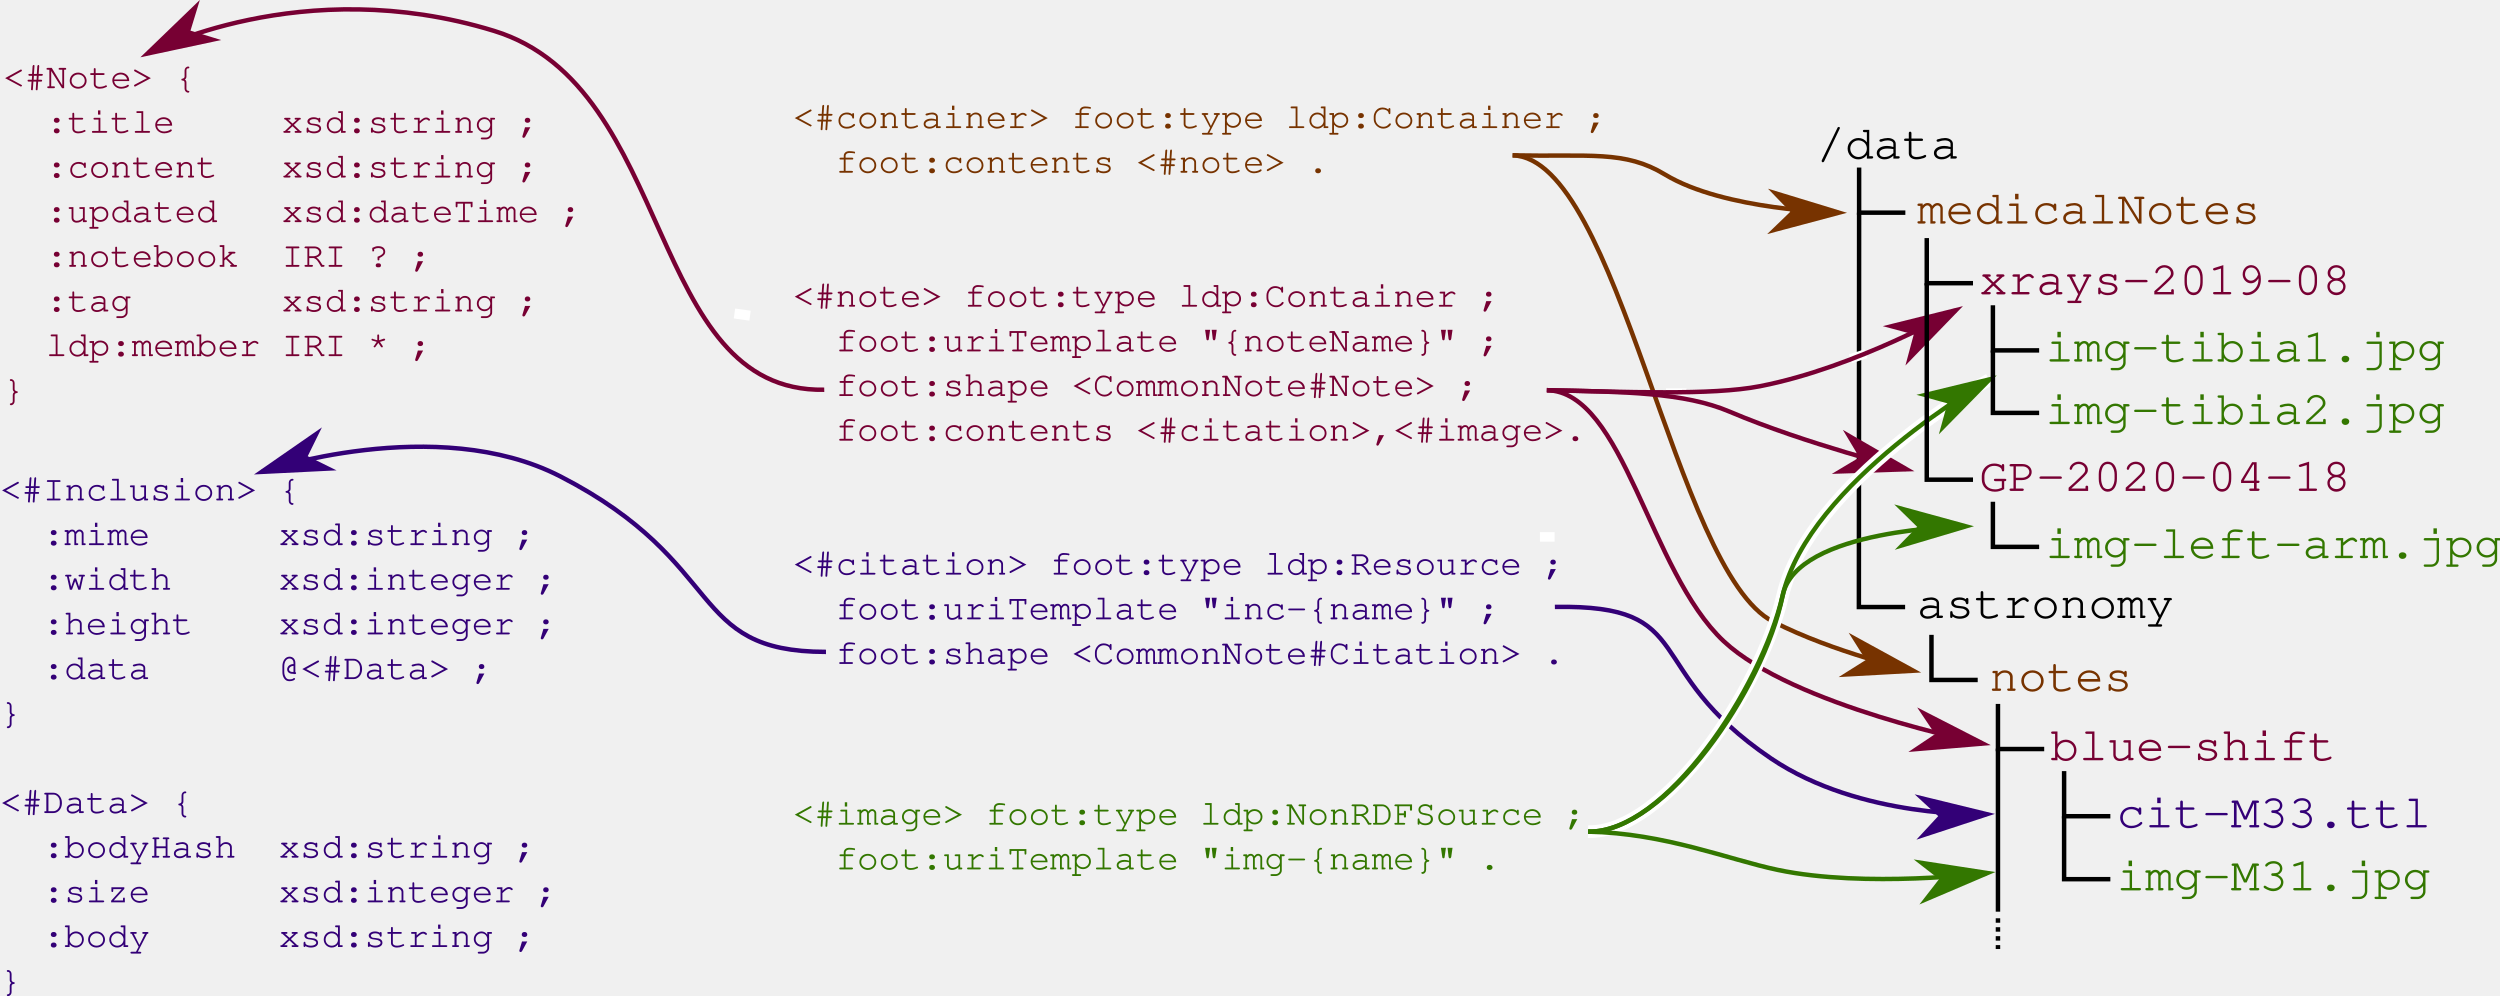
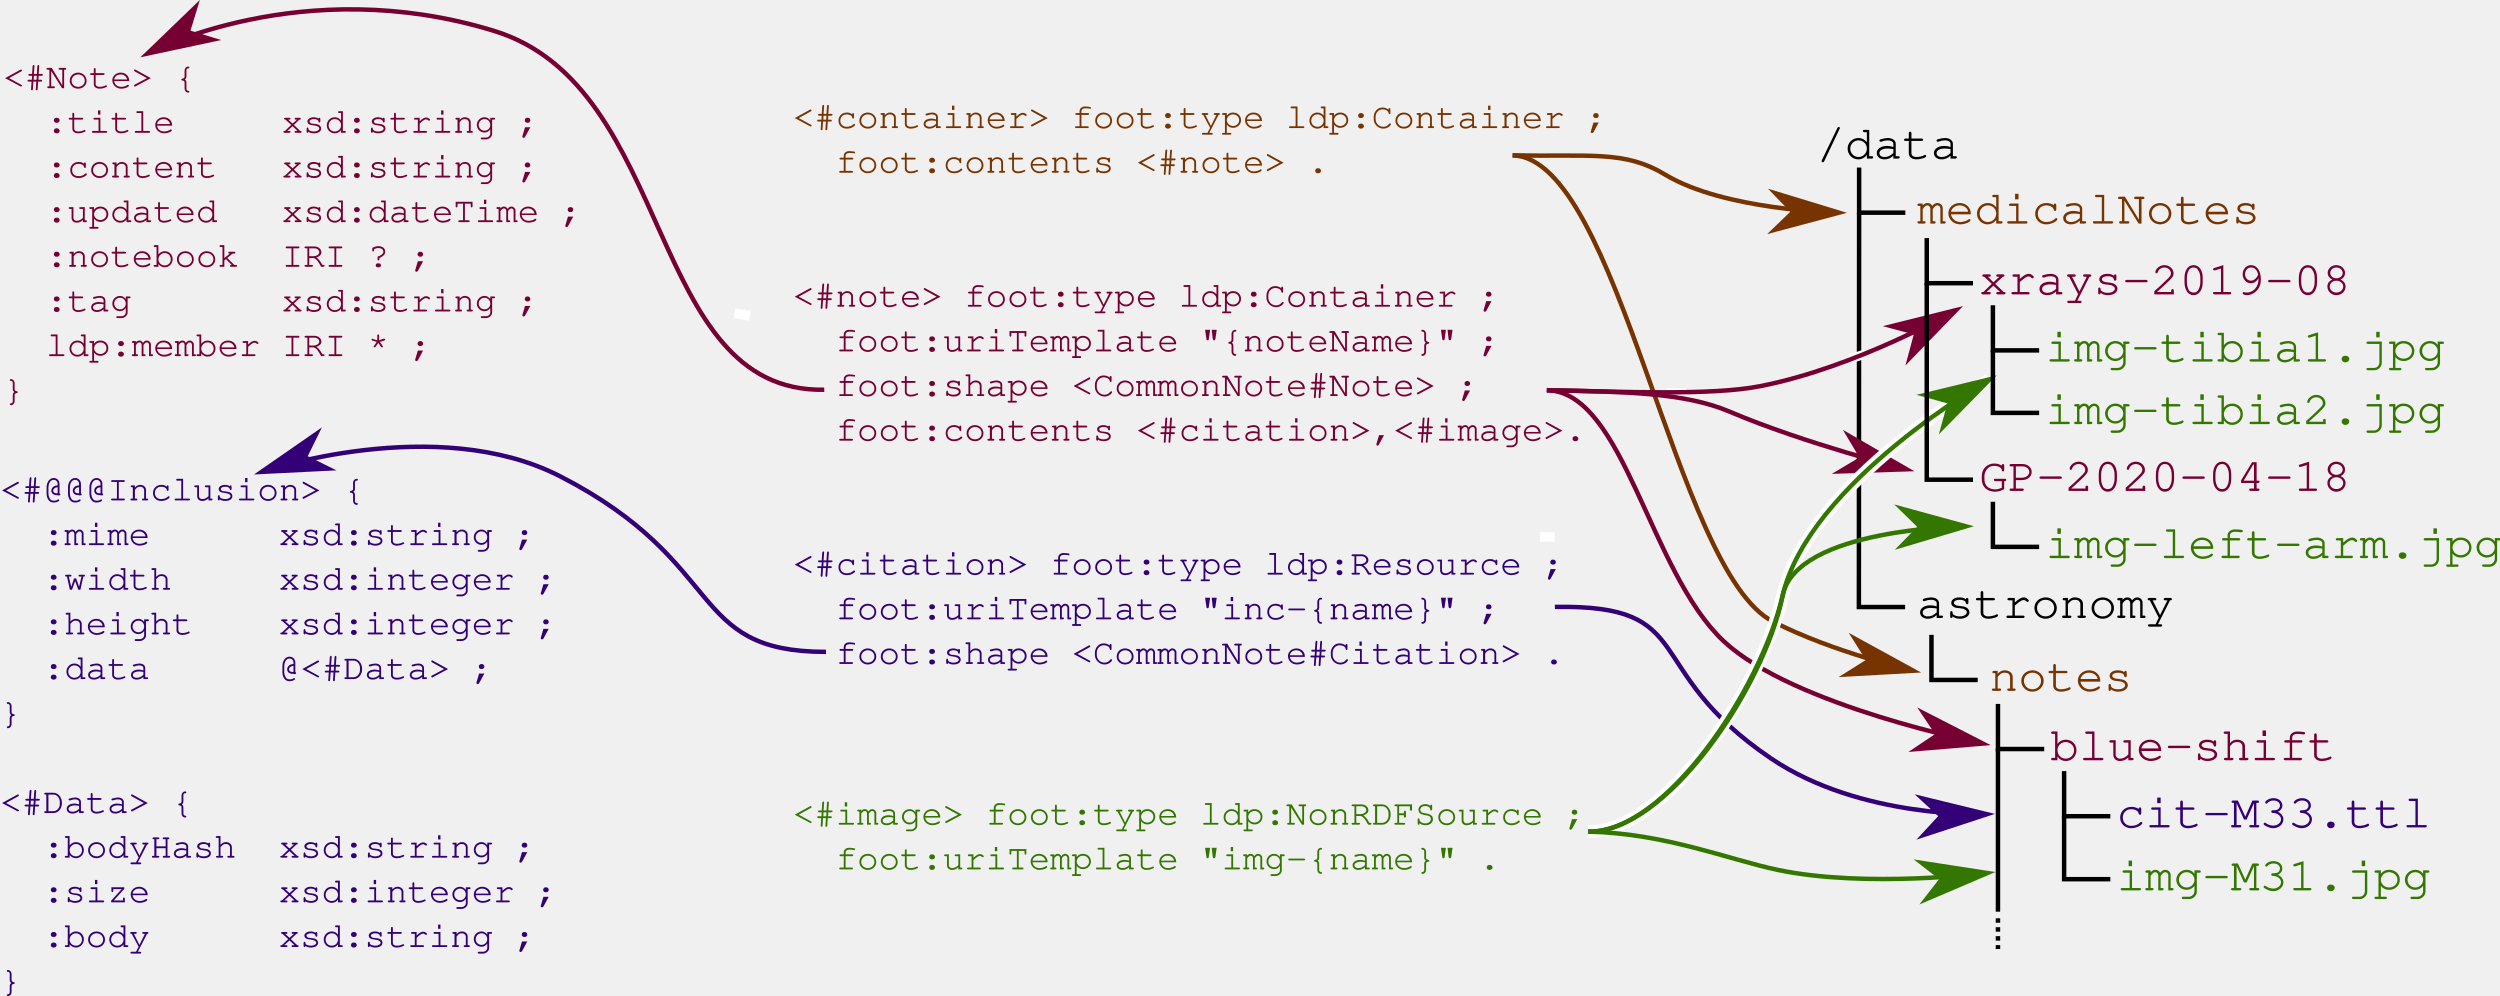
<svg xmlns="http://www.w3.org/2000/svg" width="148.125mm" height="58.956mm" viewBox="0 0 148.125 58.956" version="1.1" id="svg8">
  <defs id="defs2">
    <marker style="overflow:visible" id="marker1564" refX="0" refY="0" orient="auto">
      <path transform="matrix(-0.8,0,0,-0.8,-10,0)" style="fill:#337700;fill-opacity:1;fill-rule:evenodd;stroke:#337700;stroke-width:1pt;stroke-opacity:1" d="M 0,0 5,-5 -12.5,0 5,5 Z" id="path1562" />
    </marker>
    <marker style="overflow:visible" id="marker1558" refX="0" refY="0" orient="auto">
      <path transform="matrix(-0.8,0,0,-0.8,-10,0)" style="fill:#770033;fill-opacity:1;fill-rule:evenodd;stroke:#770033;stroke-width:1pt;stroke-opacity:1" d="M 0,0 5,-5 -12.5,0 5,5 Z" id="path1556" />
    </marker>
    <marker style="overflow:visible" id="marker11376" refX="0" refY="0" orient="auto">
      <path transform="matrix(-0.8,0,0,-0.8,-10,0)" style="fill:#777777;fill-opacity:0.467;fill-rule:evenodd;stroke:#777777;stroke-width:1pt;stroke-opacity:0.467" d="M 0,0 5,-5 -12.5,0 5,5 Z" id="path11374" />
    </marker>
    <marker orient="auto" refY="0" refX="0" id="Arrow1Lend" style="overflow:visible">
      <path id="path5237" d="M 0,0 5,-5 -12.5,0 5,5 Z" style="fill:#770033;fill-opacity:1;fill-rule:evenodd;stroke:#770033;stroke-width:1pt;stroke-opacity:1" transform="matrix(-0.8,0,0,-0.8,-10,0)" />
    </marker>
    <marker orient="auto" refY="0" refX="0" id="Arrow1Lstart" style="overflow:visible">
      <path id="path5234" d="M 0,0 5,-5 -12.5,0 5,5 Z" style="fill:#000000;fill-opacity:1;fill-rule:evenodd;stroke:#000000;stroke-width:1pt;stroke-opacity:1" transform="matrix(0.8,0,0,0.8,10,0)" />
    </marker>
    <marker orient="auto" refY="0" refX="0" id="Arrow1Lend-1" style="overflow:visible">
      <path id="path5237-8" d="M 0,0 5,-5 -12.5,0 5,5 Z" style="fill:#330077;fill-opacity:1;fill-rule:evenodd;stroke:#330077;stroke-width:1pt;stroke-opacity:1" transform="matrix(-0.8,0,0,-0.8,-10,0)" />
    </marker>
    <marker orient="auto" refY="0" refX="0" id="Arrow1Lend-0" style="overflow:visible">
      <path id="path5237-3" d="M 0,0 5,-5 -12.5,0 5,5 Z" style="fill:#770033;fill-opacity:1;fill-rule:evenodd;stroke:#770033;stroke-width:1pt;stroke-opacity:1" transform="matrix(-0.8,0,0,-0.8,-10,0)" />
    </marker>
    <marker orient="auto" refY="0" refX="0" id="Arrow1Lend-1-5" style="overflow:visible">
      <path id="path5237-8-9" d="M 0,0 5,-5 -12.5,0 5,5 Z" style="fill:#330077;fill-opacity:1;fill-rule:evenodd;stroke:#330077;stroke-width:1pt;stroke-opacity:1" transform="matrix(-0.8,0,0,-0.8,-10,0)" />
    </marker>
    <marker orient="auto" refY="0" refX="0" id="Arrow1Lend-0-4" style="overflow:visible">
      <path id="path5237-3-9" d="M 0,0 5,-5 -12.5,0 5,5 Z" style="fill:#337700;fill-opacity:1;fill-rule:evenodd;stroke:#337700;stroke-width:1pt;stroke-opacity:1" transform="matrix(-0.8,0,0,-0.8,-10,0)" />
    </marker>
    <marker orient="auto" refY="0" refX="0" id="Arrow1Lend-0-5" style="overflow:visible">
      <path id="path5237-3-3" d="M 0,0 5,-5 -12.5,0 5,5 Z" style="fill:#773300;fill-opacity:1;fill-rule:evenodd;stroke:#773300;stroke-width:1pt;stroke-opacity:1" transform="matrix(-0.8,0,0,-0.8,-10,0)" />
    </marker>
    <marker orient="auto" refY="0" refX="0" id="Arrow1Lend-0-48" style="overflow:visible">
      <path id="path5237-3-35" d="M 0,0 5,-5 -12.5,0 5,5 Z" style="fill:#773300;fill-opacity:1;fill-rule:evenodd;stroke:#773300;stroke-width:1pt;stroke-opacity:1" transform="matrix(-0.8,0,0,-0.8,-10,0)" />
    </marker>
    <marker orient="auto" refY="0" refX="0" id="Arrow1Lend-0-2" style="overflow:visible">
      <path id="path5237-3-0" d="M 0,0 5,-5 -12.5,0 5,5 Z" style="fill:#770033;fill-opacity:1;fill-rule:evenodd;stroke:#770033;stroke-width:1pt;stroke-opacity:1" transform="matrix(-0.8,0,0,-0.8,-10,0)" />
    </marker>
    <marker orient="auto" refY="0" refX="0" id="Arrow1Lend-0-4-5" style="overflow:visible">
      <path id="path5237-3-9-2" d="M 0,0 5,-5 -12.5,0 5,5 Z" style="fill:#337700;fill-opacity:1;fill-rule:evenodd;stroke:#337700;stroke-width:1pt;stroke-opacity:1" transform="matrix(-0.8,0,0,-0.8,-10,0)" />
    </marker>
  </defs>
  <g id="layer1" transform="translate(-0.4897179,-0.1588179)">
    <text xml:space="preserve" style="font-style:normal;font-weight:normal;font-size:3.528px;line-height:1.25;font-family:sans-serif;letter-spacing:0px;word-spacing:0px;fill:#000000;fill-opacity:1;stroke:none;stroke-width:0.265" x="2.472" y="3.939" id="text3715">
      <tspan x="2.472" y="7.06" style="font-size:2.117px;line-height:21%;stroke-width:0.265" id="tspan3733" />
    </text>
    <flowRoot xml:space="preserve" id="flowRoot3737" style="font-style:normal;font-weight:normal;font-size:40px;line-height:1.25;font-family:sans-serif;letter-spacing:0px;word-spacing:0px;fill:#000000;fill-opacity:1;stroke:none">
      <flowRegion id="flowRegion3739">
        <rect id="rect3741" width="8.586" height="40.154" x="14.395" y="87.618" />
      </flowRegion>
      <flowPara id="flowPara3743" />
    </flowRoot>
    <flowRoot xml:space="preserve" id="flowRoot3724" style="font-style:normal;font-variant:normal;font-weight:normal;font-stretch:normal;font-size:10.667px;line-height:1.25;font-family:Courier;-inkscape-font-specification:'Courier, Normal';font-variant-ligatures:normal;font-variant-caps:normal;font-variant-numeric:normal;font-feature-settings:normal;text-align:start;letter-spacing:0px;word-spacing:0px;writing-mode:lr-tb;text-anchor:start;fill:#000000;fill-opacity:1;stroke:none" transform="scale(0.2645833)">
      <flowRegion id="flowRegion3726">
        <rect id="rect3728" width="13.89" height="45.709" x="17.173" y="82.063" />
      </flowRegion>
      <flowPara id="flowPara3730" />
    </flowRoot>
    <text xml:space="preserve" style="font-style:normal;font-variant:normal;font-weight:normal;font-stretch:normal;font-size:2.117px;line-height:1.25;font-family:Courier;-inkscape-font-specification:'Courier, Normal';font-variant-ligatures:normal;font-variant-caps:normal;font-variant-numeric:normal;font-feature-settings:normal;text-align:start;letter-spacing:0px;word-spacing:0px;writing-mode:lr-tb;text-anchor:start;fill:#770033;fill-opacity:1;stroke:none;stroke-width:0.265;stroke-opacity:1" x="0.668" y="5.382" id="text3778">
      <tspan id="tspan3796" x="0.668" y="5.382">&lt;#Note&gt; {</tspan>
      <tspan x="0.668" y="8.028" id="tspan3798">  :title     xsd:string ;</tspan>
      <tspan x="0.668" y="10.674" id="tspan3800">  :content   xsd:string ;</tspan>
      <tspan x="0.668" y="13.32" id="tspan3802">  :updated   xsd:dateTime ;</tspan>
      <tspan x="0.668" y="15.965" id="tspan3804">  :notebook  IRI ? ;</tspan>
      <tspan x="0.668" y="18.611" id="tspan3806">  :tag       xsd:string ;</tspan>
      <tspan x="0.668" y="21.257" id="tspan3808">  ldp:member IRI * ;</tspan>
      <tspan x="0.668" y="23.903" id="tspan3810">}</tspan>
      <tspan x="0.668" y="26.549" id="tspan3812" />
    </text>
    <text xml:space="preserve" style="font-style:normal;font-variant:normal;font-weight:normal;font-stretch:normal;font-size:2.117px;line-height:1.25;font-family:Courier;-inkscape-font-specification:'Courier, Normal';font-variant-ligatures:normal;font-variant-caps:normal;font-variant-numeric:normal;font-feature-settings:normal;text-align:start;letter-spacing:0px;word-spacing:0px;writing-mode:lr-tb;text-anchor:start;fill:#000000;fill-opacity:1;stroke:none;stroke-width:0.265" x="0.725" y="28.123" id="text3778-7">
      <tspan style="stroke-width:0.265" x="0.725" y="29.964" id="tspan3810-7" />
      <tspan style="stroke-width:0.265" x="0.725" y="32.61" id="tspan3812-4" />
    </text>
    <text xml:space="preserve" style="font-style:normal;font-variant:normal;font-weight:normal;font-stretch:normal;font-size:2.117px;line-height:1.25;font-family:Courier;-inkscape-font-specification:'Courier, Normal';font-variant-ligatures:normal;font-variant-caps:normal;font-variant-numeric:normal;font-feature-settings:normal;text-align:start;letter-spacing:0px;word-spacing:0px;writing-mode:lr-tb;text-anchor:start;fill:#330077;fill-opacity:1;stroke:none;stroke-width:0.265" x="0.49" y="29.809" id="text3778-6">
-       <tspan style="fill:#330077;fill-opacity:1;stroke-width:0.265" x="0.49" y="29.809" id="tspan3810-2">&lt;#Inclusion&gt; {</tspan>
+       <tspan style="fill:#330077;fill-opacity:1;stroke-width:0.265" x="0.49" y="29.809" id="tspan3810-2">&lt;#@@@Inclusion&gt; {</tspan>
      <tspan style="fill:#330077;fill-opacity:1;stroke-width:0.265" x="0.49" y="32.455" id="tspan3950">  :mime      xsd:string ;</tspan>
      <tspan style="fill:#330077;fill-opacity:1;stroke-width:0.265" x="0.49" y="35.101" id="tspan3952">  :width     xsd:integer ;</tspan>
      <tspan style="fill:#330077;fill-opacity:1;stroke-width:0.265" x="0.49" y="37.747" id="tspan3954">  :height    xsd:integer ;</tspan>
      <tspan style="fill:#330077;fill-opacity:1;stroke-width:0.265" x="0.49" y="40.393" id="tspan3956">  :data      @&lt;#Data&gt; ;</tspan>
      <tspan style="fill:#330077;fill-opacity:1;stroke-width:0.265" x="0.49" y="43.038" id="tspan3958">}</tspan>
      <tspan style="fill:#330077;fill-opacity:1;stroke-width:0.265" x="0.49" y="45.684" id="tspan3960" />
      <tspan style="fill:#330077;fill-opacity:1;stroke-width:0.265" x="0.49" y="48.33" id="tspan3962">&lt;#Data&gt; {</tspan>
      <tspan style="fill:#330077;fill-opacity:1;stroke-width:0.265" x="0.49" y="50.976" id="tspan3964">  :bodyHash  xsd:string ;</tspan>
      <tspan style="fill:#330077;fill-opacity:1;stroke-width:0.265" x="0.49" y="53.622" id="tspan3966">  :size      xsd:integer ;</tspan>
      <tspan style="fill:#330077;fill-opacity:1;stroke-width:0.265" x="0.49" y="56.268" id="tspan3968">  :body      xsd:string ;</tspan>
      <tspan style="fill:#330077;fill-opacity:1;stroke-width:0.265" x="0.49" y="58.913" id="tspan3970">}</tspan>
      <tspan style="fill:#330077;fill-opacity:1;stroke-width:0.265" x="0.49" y="61.559" id="tspan3972" />
      <tspan style="fill:#330077;fill-opacity:1;stroke-width:0.265" x="0.49" y="64.205" id="tspan3812-5" />
    </text>
  </g>
  <g id="layer4">
    <text xml:space="preserve" style="font-style:normal;font-variant:normal;font-weight:normal;font-stretch:normal;font-size:2.117px;line-height:1.25;font-family:Courier;-inkscape-font-specification:'Courier, Normal';font-variant-ligatures:normal;font-variant-caps:normal;font-variant-numeric:normal;font-feature-settings:normal;text-align:start;letter-spacing:0px;word-spacing:0px;writing-mode:lr-tb;text-anchor:start;fill:#773300;fill-opacity:1;stroke:none;stroke-width:0.265" x="46.964" y="7.589" id="text1078">
      <tspan id="tspan1076" x="46.964" y="7.589" style="font-size:2.117px;fill:#773300;fill-opacity:1;stroke-width:0.265">&lt;#container&gt; foot:type ldp:Container ;</tspan>
      <tspan x="46.964" y="10.235" style="font-size:2.117px;fill:#773300;fill-opacity:1;stroke-width:0.265" id="tspan1080">  foot:contents &lt;#note&gt; .</tspan>
    </text>
    <text id="text1086" y="18.172" x="46.964" style="font-style:normal;font-variant:normal;font-weight:normal;font-stretch:normal;font-size:2.117px;line-height:1.25;font-family:Courier;-inkscape-font-specification:'Courier, Normal';font-variant-ligatures:normal;font-variant-caps:normal;font-variant-numeric:normal;font-feature-settings:normal;text-align:start;letter-spacing:0px;word-spacing:0px;writing-mode:lr-tb;text-anchor:start;fill:#770033;fill-opacity:1;stroke:none;stroke-width:0.265" xml:space="preserve">
      <tspan id="tspan1084" style="font-size:2.117px;fill:#770033;fill-opacity:1;stroke-width:0.265" y="18.172" x="46.964">&lt;#note&gt; foot:type ldp:Container ;</tspan>
      <tspan style="font-size:2.117px;fill:#770033;fill-opacity:1;stroke-width:0.265" y="20.818" x="46.964" id="tspan1108">  foot:uriTemplate "{noteName}" ;</tspan>
      <tspan style="font-size:2.117px;fill:#770033;fill-opacity:1;stroke-width:0.265" y="23.464" x="46.964" id="tspan1110">  foot:shape &lt;CommonNote#Note&gt; ;</tspan>
      <tspan style="font-size:2.117px;fill:#770033;fill-opacity:1;stroke-width:0.265" y="26.11" x="46.964" id="tspan1112">  foot:contents &lt;#citation&gt;,&lt;#image&gt;.</tspan>
    </text>
    <text xml:space="preserve" style="font-style:normal;font-variant:normal;font-weight:normal;font-stretch:normal;font-size:2.117px;line-height:1.25;font-family:Courier;-inkscape-font-specification:'Courier, Normal';font-variant-ligatures:normal;font-variant-caps:normal;font-variant-numeric:normal;font-feature-settings:normal;text-align:start;letter-spacing:0px;word-spacing:0px;writing-mode:lr-tb;text-anchor:start;fill:#330077;fill-opacity:1;stroke:none;stroke-width:0.265" x="46.964" y="34.047" id="text1092">
      <tspan x="46.964" y="34.047" style="font-size:2.117px;fill:#330077;fill-opacity:1;stroke-width:0.265" id="tspan1090">&lt;#citation&gt; foot:type ldp:Resource ;</tspan>
      <tspan x="46.964" y="36.693" style="font-size:2.117px;fill:#330077;fill-opacity:1;stroke-width:0.265" id="tspan1116">  foot:uriTemplate "inc-{name}" ;</tspan>
      <tspan x="46.964" y="39.339" style="font-size:2.117px;fill:#330077;fill-opacity:1;stroke-width:0.265" id="tspan1118">  foot:shape &lt;CommonNote#Citation&gt; .</tspan>
    </text>
    <text id="text1098" y="48.864" x="46.964" style="font-style:normal;font-variant:normal;font-weight:normal;font-stretch:normal;font-size:2.117px;line-height:1.25;font-family:Courier;-inkscape-font-specification:'Courier, Normal';font-variant-ligatures:normal;font-variant-caps:normal;font-variant-numeric:normal;font-feature-settings:normal;text-align:start;letter-spacing:0px;word-spacing:0px;writing-mode:lr-tb;text-anchor:start;fill:#337700;fill-opacity:1;stroke:none;stroke-width:0.265" xml:space="preserve">
      <tspan id="tspan1096" style="font-size:2.117px;fill:#337700;fill-opacity:1;stroke-width:0.265" y="48.864" x="46.964">&lt;#image&gt; foot:type ldp:NonRDFSource ;</tspan>
      <tspan style="font-size:2.117px;fill:#337700;fill-opacity:1;stroke-width:0.265" y="51.51" x="46.964" id="tspan1124">  foot:uriTemplate "img-{name}" .</tspan>
    </text>
    <text xml:space="preserve" style="font-style:normal;font-variant:normal;font-weight:normal;font-stretch:normal;font-size:2.117px;line-height:1.25;font-family:Courier;-inkscape-font-specification:'Courier, Normal';font-variant-ligatures:normal;font-variant-caps:normal;font-variant-numeric:normal;font-feature-settings:normal;text-align:start;letter-spacing:0px;word-spacing:0px;writing-mode:lr-tb;text-anchor:start;fill:#000000;fill-opacity:1;stroke:none;stroke-width:0.265" x="46.964" y="40.926" id="text1104">
      <tspan x="46.964" y="42.768" style="font-size:2.117px;stroke-width:0.265" id="tspan1102" />
    </text>
    <flowRoot xml:space="preserve" id="flowRoot1126" style="font-style:normal;font-variant:normal;font-weight:normal;font-stretch:normal;font-size:10.667px;line-height:1.25;font-family:Courier;-inkscape-font-specification:'Courier, Normal';font-variant-ligatures:normal;font-variant-caps:normal;font-variant-numeric:normal;font-feature-settings:normal;text-align:start;letter-spacing:0px;word-spacing:0px;writing-mode:lr-tb;text-anchor:start;fill:#000000;fill-opacity:1;stroke:none">
      <flowRegion id="flowRegion1128">
        <rect id="rect1130" width="237.5" height="328.571" x="163.214" y="-59.675" />
      </flowRegion>
      <flowPara id="flowPara1132" />
    </flowRoot>
  </g>
  <g id="layer2" style="display:inline" transform="translate(-0.4897179,-0.1588179)">
    <path style="display:inline;fill:none;stroke:#000000;stroke-width:0.265px;stroke-linecap:butt;stroke-linejoin:miter;stroke-opacity:1" d="m 110.642,10.086 v 2.673 h 2.74" id="path5050-5" />
    <text xml:space="preserve" style="font-style:normal;font-variant:normal;font-weight:normal;font-stretch:normal;font-size:2.822px;line-height:1.25;font-family:Courier;-inkscape-font-specification:'Courier, Normal';font-variant-ligatures:normal;font-variant-caps:normal;font-variant-numeric:normal;font-feature-settings:normal;text-align:start;letter-spacing:0px;word-spacing:0px;writing-mode:lr-tb;text-anchor:start;fill:#000000;fill-opacity:1;stroke:none;stroke-width:0.265" x="108.114" y="9.552" id="text5078">
      <tspan x="108.114" y="9.552" style="stroke-width:0.265" id="tspan9387">/data</tspan>
    </text>
    <text xml:space="preserve" style="font-style:normal;font-variant:normal;font-weight:normal;font-stretch:normal;font-size:2.822px;line-height:1.25;font-family:Courier;-inkscape-font-specification:'Courier, Normal';font-variant-ligatures:normal;font-variant-caps:normal;font-variant-numeric:normal;font-feature-settings:normal;text-align:start;letter-spacing:0px;word-spacing:0px;writing-mode:lr-tb;text-anchor:start;fill:#773300;fill-opacity:1;stroke:none;stroke-width:0.265" x="114.081" y="13.407" id="text5082">
      <tspan id="tspan5080" x="114.081" y="13.407" style="fill:#773300;fill-opacity:1;stroke-width:0.265">medicalNotes</tspan>
    </text>
    <path style="display:inline;fill:none;stroke:#000000;stroke-width:0.265px;stroke-linecap:butt;stroke-linejoin:miter;stroke-opacity:1" d="M 114.65,14.265 V 16.938 h 2.74" id="path5050-5-0" />
    <text xml:space="preserve" style="font-style:normal;font-variant:normal;font-weight:normal;font-stretch:normal;font-size:2.822px;line-height:1.25;font-family:Courier;-inkscape-font-specification:'Courier, Normal';font-variant-ligatures:normal;font-variant-caps:normal;font-variant-numeric:normal;font-feature-settings:normal;text-align:start;letter-spacing:0px;word-spacing:0px;writing-mode:lr-tb;text-anchor:start;display:inline;fill:#770033;fill-opacity:1;stroke:none;stroke-width:0.265" x="117.752" y="17.602" id="text5082-7">
      <tspan id="tspan5080-1" x="117.752" y="17.602" style="fill:#770033;fill-opacity:1;stroke-width:0.265">xrays-2019-08</tspan>
    </text>
    <path style="display:inline;fill:none;stroke:#000000;stroke-width:0.265px;stroke-linecap:butt;stroke-linejoin:miter;stroke-opacity:1" d="m 118.569,18.246 v 2.673 h 2.74" id="path5050-5-0-5" />
    <text xml:space="preserve" style="font-style:normal;font-variant:normal;font-weight:normal;font-stretch:normal;font-size:2.822px;line-height:1.25;font-family:Courier;-inkscape-font-specification:'Courier, Normal';font-variant-ligatures:normal;font-variant-caps:normal;font-variant-numeric:normal;font-feature-settings:normal;text-align:start;letter-spacing:0px;word-spacing:0px;writing-mode:lr-tb;text-anchor:start;display:inline;fill:#337700;fill-opacity:1;stroke:none;stroke-width:0.265" x="121.671" y="21.583" id="text5082-7-1">
      <tspan id="tspan5080-1-1" x="121.671" y="21.583" style="fill:#337700;fill-opacity:1;stroke-width:0.265">img-tibia1.jpg</tspan>
    </text>
    <path style="display:inline;fill:none;stroke:#000000;stroke-width:0.265px;stroke-linecap:butt;stroke-linejoin:miter;stroke-opacity:1" d="m 110.642,12.759 -0.014,23.367 h 2.74" id="path5050-5-2" />
    <text xml:space="preserve" style="font-style:normal;font-variant:normal;font-weight:normal;font-stretch:normal;font-size:2.822px;line-height:1.25;font-family:Courier;-inkscape-font-specification:'Courier, Normal';font-variant-ligatures:normal;font-variant-caps:normal;font-variant-numeric:normal;font-feature-settings:normal;text-align:start;letter-spacing:0px;word-spacing:0px;writing-mode:lr-tb;text-anchor:start;display:inline;fill:#000000;fill-opacity:1;stroke:none;stroke-width:0.265" x="114.066" y="36.774" id="text5082-0">
      <tspan id="tspan5080-7" x="114.066" y="36.774" style="fill:#000000;fill-opacity:1;stroke-width:0.265">astronomy</tspan>
    </text>
    <path style="display:inline;fill:none;stroke:#000000;stroke-width:0.265px;stroke-linecap:butt;stroke-linejoin:miter;stroke-opacity:1" d="m 118.869,41.866 v 2.673 h 2.74" id="path5050-5-0-4" />
    <text xml:space="preserve" style="font-style:normal;font-variant:normal;font-weight:normal;font-stretch:normal;font-size:2.822px;line-height:1.25;font-family:Courier;-inkscape-font-specification:'Courier, Normal';font-variant-ligatures:normal;font-variant-caps:normal;font-variant-numeric:normal;font-feature-settings:normal;text-align:start;letter-spacing:0px;word-spacing:0px;writing-mode:lr-tb;text-anchor:start;display:inline;fill:#770033;fill-opacity:1;stroke:none;stroke-width:0.265" x="121.971" y="45.203" id="text5082-7-7">
      <tspan id="tspan5080-1-6" x="121.971" y="45.203" style="fill:#770033;fill-opacity:1;stroke-width:0.265">blue-shift</tspan>
    </text>
    <path style="display:inline;fill:none;stroke:#000000;stroke-width:0.265px;stroke-linecap:butt;stroke-linejoin:miter;stroke-opacity:1" d="m 122.788,45.847 v 2.673 h 2.74" id="path5050-5-0-5-8" />
    <text xml:space="preserve" style="font-style:normal;font-variant:normal;font-weight:normal;font-stretch:normal;font-size:2.822px;line-height:1.25;font-family:Courier;-inkscape-font-specification:'Courier, Normal';font-variant-ligatures:normal;font-variant-caps:normal;font-variant-numeric:normal;font-feature-settings:normal;text-align:start;letter-spacing:0px;word-spacing:0px;writing-mode:lr-tb;text-anchor:start;display:inline;fill:#330077;fill-opacity:1;stroke:none;stroke-width:0.265" x="125.89" y="49.184" id="text5082-7-1-1">
      <tspan id="tspan5080-1-1-8" x="125.89" y="49.184" style="fill:#330077;fill-opacity:1;stroke-width:0.265">cit-M33.ttl</tspan>
    </text>
    <path style="display:inline;fill:none;stroke:#000000;stroke-width:0.265px;stroke-linecap:butt;stroke-linejoin:miter;stroke-opacity:1" d="m 122.788,48.519 v 3.731 h 2.74" id="path5050-5-0-5-8-8" />
    <text xml:space="preserve" style="font-style:normal;font-variant:normal;font-weight:normal;font-stretch:normal;font-size:2.822px;line-height:1.25;font-family:Courier;-inkscape-font-specification:'Courier, Normal';font-variant-ligatures:normal;font-variant-caps:normal;font-variant-numeric:normal;font-feature-settings:normal;text-align:start;letter-spacing:0px;word-spacing:0px;writing-mode:lr-tb;text-anchor:start;display:inline;fill:#337700;fill-opacity:1;stroke:none;stroke-width:0.265" x="125.889" y="52.915" id="text5082-7-1-1-5">
      <tspan id="tspan5080-1-1-8-9" x="125.889" y="52.915" style="fill:#337700;fill-opacity:1;stroke-width:0.265">img-M31.jpg</tspan>
    </text>
    <g id="g1083">
      <g id="g1071">
        <rect style="fill:#ffffff;fill-opacity:1;stroke:none;stroke-width:0.25;stroke-miterlimit:4;stroke-dasharray:none;stroke-dashoffset:0;stroke-opacity:1" id="rect1035" width="0.933" height="0.593" x="46.185" y="12.13" transform="rotate(8)" />
        <path style="fill:none;stroke:#770033;stroke-width:0.265px;stroke-linecap:butt;stroke-linejoin:miter;stroke-opacity:1;marker-end:url(#Arrow1Lend)" d="M 49.326,23.251 C 38.743,23.44 40.538,5.297 29.766,1.99 18.34,-1.518 9.26,3.313 9.26,3.313" id="path5232" />
      </g>
      <path id="path5232-5" d="m 49.429,38.783 c -8.315,1e-6 -5.715,-5.235 -15.733,-10.394 C 26.333,24.598 16.025,28.106 16.025,28.106" style="display:inline;fill:none;stroke:#330077;stroke-width:0.265px;stroke-linecap:butt;stroke-linejoin:miter;stroke-opacity:1;marker-end:url(#Arrow1Lend-1)" />
    </g>
    <path style="display:inline;fill:none;stroke:#773300;stroke-width:0.265px;stroke-linecap:butt;stroke-linejoin:miter;stroke-opacity:1;marker-end:url(#Arrow1Lend-0-5)" d="m 90.112,9.363 c 4.583,0.094 6.642,-0.311 9.024,1.134 3.53,2.141 10.277,2.262 10.277,2.262" id="path5232-7-2" />
    <path style="display:inline;fill:none;stroke:#770033;stroke-width:0.265px;stroke-linecap:butt;stroke-linejoin:miter;stroke-opacity:1;marker-end:url(#Arrow1Lend-0)" d="m 92.14,23.277 c 4.583,0.094 6.035,10.721 10.489,14.883 4.098,3.829 15.308,6.048 15.308,6.048" id="path5232-7" />
    <g id="g1117" transform="translate(9.524993)">
      <rect y="31.686" x="82.207" height="0.568" width="0.869" id="rect1101" style="fill:#ffffff;fill-opacity:1;stroke:none;stroke-width:0.25;stroke-miterlimit:4;stroke-dasharray:none;stroke-dashoffset:0;stroke-opacity:1" />
      <path id="path5232-5-6" d="m 83.091,36.118 c 8.646,-0.142 4.936,3.651 12.804,8.977 5.314,3.597 12.757,3.307 12.757,3.307" style="display:inline;fill:none;stroke:#330077;stroke-width:0.265px;stroke-linecap:butt;stroke-linejoin:miter;stroke-opacity:1;marker-end:url(#Arrow1Lend-1-5)" />
    </g>
    <path style="display:inline;fill:none;stroke:#773300;stroke-width:0.265px;stroke-linecap:butt;stroke-linejoin:miter;stroke-opacity:1;marker-end:url(#Arrow1Lend-0-48)" d="m 90.112,9.363 c 6.32,0.161 9.574,24.646 15.436,27.629 3.63,1.848 8.271,2.9 8.271,2.9" id="path5232-7-9" />
    <g id="g10516" transform="translate(9.524993)">
      <rect y="23.167" x="89.674" height="0.451" width="1.219" id="rect10485" style="fill:#ffffff;fill-opacity:1;stroke:none;stroke-width:0.25;stroke-miterlimit:4;stroke-dasharray:none;stroke-dashoffset:0;stroke-opacity:1" />
      <rect transform="rotate(-18)" y="51.181" x="89.058" height="0.547" width="0.975" id="rect10467" style="fill:#ffffff;fill-opacity:1;stroke:none;stroke-width:0.25;stroke-miterlimit:4;stroke-dasharray:none;stroke-dashoffset:0;stroke-opacity:1" />
      <path id="path5232-7-5" d="m 82.615,23.277 c 4.583,0.094 9.756,0.327 12.633,-0.236 5.74,-1.124 11.576,-4.488 11.576,-4.488" style="display:inline;fill:none;stroke:#770033;stroke-width:0.265px;stroke-linecap:butt;stroke-linejoin:miter;stroke-opacity:1;marker-end:url(#Arrow1Lend-0-2)" />
      <path style="display:inline;fill:none;stroke:#770033;stroke-width:0.265px;stroke-linecap:butt;stroke-linejoin:miter;stroke-opacity:1;marker-end:url(#marker1558)" d="m 82.615,23.277 c 4.583,0.094 8.14,0.128 10.838,1.276 4.464,1.899 10.442,3.402 10.442,3.402" id="path1554" />
    </g>
    <g id="g11380" transform="translate(9.524993)">
      <path style="display:inline;fill:none;fill-opacity:0.467;stroke:#ffffff;stroke-width:0.75;stroke-linecap:butt;stroke-linejoin:miter;stroke-miterlimit:4;stroke-dasharray:none;stroke-opacity:1" d="m 85.058,49.434 c 4.583,0.094 10.251,-8.47 11.528,-13.985 1.56,-6.734 12.24,-12.799 12.24,-12.799" id="path11372" />
      <path id="path5232-7-0-9" d="m 85.058,49.434 c 4.583,0.094 10.251,-8.47 11.528,-13.985 1.56,-6.734 12.24,-12.799 12.24,-12.799" style="display:inline;fill:none;stroke:#337700;stroke-width:0.265px;stroke-linecap:butt;stroke-linejoin:miter;stroke-opacity:1;marker-end:url(#Arrow1Lend-0-4-5)" />
      <path style="display:inline;fill:none;stroke:#337700;stroke-width:0.265px;stroke-linecap:butt;stroke-linejoin:miter;stroke-opacity:1;marker-end:url(#marker1564)" d="m 85.058,49.434 c 4.583,0.094 10.411,-8.436 11.528,-13.985 0.804,-3.994 10.823,-4.105 10.823,-4.105" id="path1560" />
    </g>
    <path style="display:inline;fill:none;stroke:#337700;stroke-width:0.265px;stroke-linecap:butt;stroke-linejoin:miter;stroke-opacity:1;marker-end:url(#Arrow1Lend-0-4)" d="m 94.583,49.434 c 4.583,0.094 8.317,1.655 11.245,2.268 5.211,1.091 12.379,0.189 12.379,0.189" id="path5232-7-0" />
    <path style="display:inline;fill:none;stroke:#000000;stroke-width:0.265px;stroke-linecap:butt;stroke-linejoin:miter;stroke-opacity:1" d="m 114.65,16.938 v 11.642 h 2.74" id="path5050-5-0-8" />
    <text xml:space="preserve" style="font-style:normal;font-variant:normal;font-weight:normal;font-stretch:normal;font-size:2.822px;line-height:1.25;font-family:Courier;-inkscape-font-specification:'Courier, Normal';font-variant-ligatures:normal;font-variant-caps:normal;font-variant-numeric:normal;font-feature-settings:normal;text-align:start;letter-spacing:0px;word-spacing:0px;writing-mode:lr-tb;text-anchor:start;display:inline;fill:#770033;fill-opacity:1;stroke:none;stroke-width:0.265" x="117.752" y="29.244" id="text5082-7-76">
      <tspan id="tspan5080-1-3" x="117.752" y="29.244" style="fill:#770033;fill-opacity:1;stroke-width:0.265">GP-2020-04-18</tspan>
    </text>
    <path style="display:inline;fill:none;stroke:#000000;stroke-width:0.265px;stroke-linecap:butt;stroke-linejoin:miter;stroke-opacity:1" d="m 118.569,29.888 v 2.673 h 2.74" id="path5050-5-0-5-5" />
    <text xml:space="preserve" style="font-style:normal;font-variant:normal;font-weight:normal;font-stretch:normal;font-size:2.822px;line-height:1.25;font-family:Courier;-inkscape-font-specification:'Courier, Normal';font-variant-ligatures:normal;font-variant-caps:normal;font-variant-numeric:normal;font-feature-settings:normal;text-align:start;letter-spacing:0px;word-spacing:0px;writing-mode:lr-tb;text-anchor:start;display:inline;fill:#337700;fill-opacity:1;stroke:none;stroke-width:0.265" x="121.671" y="33.225" id="text5082-7-1-0">
      <tspan id="tspan5080-1-1-80" x="121.671" y="33.225" style="fill:#337700;fill-opacity:1;stroke-width:0.265">img-left-arm.jpg</tspan>
    </text>
    <path style="display:inline;fill:none;stroke:#000000;stroke-width:0.265px;stroke-linecap:butt;stroke-linejoin:miter;stroke-opacity:1" d="m 118.569,20.919 v 3.704 h 2.74" id="path5050-5-0-5-4" />
    <text xml:space="preserve" style="font-style:normal;font-variant:normal;font-weight:normal;font-stretch:normal;font-size:2.822px;line-height:1.25;font-family:Courier;-inkscape-font-specification:'Courier, Normal';font-variant-ligatures:normal;font-variant-caps:normal;font-variant-numeric:normal;font-feature-settings:normal;text-align:start;letter-spacing:0px;word-spacing:0px;writing-mode:lr-tb;text-anchor:start;display:inline;fill:#337700;fill-opacity:1;stroke:none;stroke-width:0.265" x="121.671" y="25.287" id="text5082-7-1-11">
      <tspan id="tspan5080-1-1-3" x="121.671" y="25.287" style="fill:#337700;fill-opacity:1;stroke-width:0.265">img-tibia2.jpg</tspan>
    </text>
    <path style="display:inline;fill:none;stroke:#000000;stroke-width:0.265px;stroke-linecap:butt;stroke-linejoin:miter;stroke-opacity:1" d="m 114.929,37.773 v 2.673 h 2.74" id="path5050-5-2-5" />
    <text xml:space="preserve" style="font-style:normal;font-variant:normal;font-weight:normal;font-stretch:normal;font-size:2.822px;line-height:1.25;font-family:Courier;-inkscape-font-specification:'Courier, Normal';font-variant-ligatures:normal;font-variant-caps:normal;font-variant-numeric:normal;font-feature-settings:normal;text-align:start;letter-spacing:0px;word-spacing:0px;writing-mode:lr-tb;text-anchor:start;display:inline;fill:#773300;fill-opacity:1;stroke:none;stroke-width:0.265" x="118.368" y="41.093" id="text5082-0-9">
      <tspan id="tspan5080-7-3" x="118.368" y="41.093" style="fill:#773300;fill-opacity:1;stroke-width:0.265">notes</tspan>
    </text>
    <path id="path1550" d="m 118.869,44.511 v 9.665" style="display:inline;fill:none;stroke:#000000;stroke-width:0.265px;stroke-linecap:butt;stroke-linejoin:miter;stroke-opacity:1" />
    <path style="display:inline;fill:none;stroke:#000000;stroke-width:0.265;stroke-linecap:butt;stroke-linejoin:miter;stroke-miterlimit:4;stroke-dasharray:0.265, 0.265;stroke-dashoffset:0;stroke-opacity:1" d="m 118.869,54.566 v 1.822" id="path1552" />
  </g>
  <g id="layer3" style="display:none" transform="translate(1.2904931e-7,-3.623207)">
    <text transform="translate(-0.4897179,3.464388)" xml:space="preserve" style="font-style:normal;font-variant:normal;font-weight:normal;font-stretch:normal;font-size:2.822px;line-height:1.25;font-family:Courier;-inkscape-font-specification:'Courier, Normal';font-variant-ligatures:normal;font-variant-caps:normal;font-variant-numeric:normal;font-feature-settings:normal;text-align:start;letter-spacing:0px;word-spacing:0px;writing-mode:lr-tb;text-anchor:start;display:inline;fill:#000000;fill-opacity:1;stroke:none;stroke-width:0.265" x="3.029" y="-1.689" id="text18027">
      <tspan id="tspan18025" x="3.029" y="-1.689" style="stroke-width:0.265">Schema</tspan>
    </text>
    <text transform="translate(-0.4897179,3.464388)" xml:space="preserve" style="font-style:normal;font-variant:normal;font-weight:normal;font-stretch:normal;font-size:2.822px;line-height:1.25;font-family:Courier;-inkscape-font-specification:'Courier, Normal';font-variant-ligatures:normal;font-variant-caps:normal;font-variant-numeric:normal;font-feature-settings:normal;text-align:start;letter-spacing:0px;word-spacing:0px;writing-mode:lr-tb;text-anchor:start;display:inline;fill:#000000;fill-opacity:1;stroke:none;stroke-width:0.265" x="48.064" y="-1.556" id="text18031">
      <tspan id="stamp-label" x="48.064" y="-1.556" style="stroke-width:0.265">Blueprint</tspan>
    </text>
    <text transform="translate(-0.4897179,3.464388)" xml:space="preserve" style="font-style:normal;font-variant:normal;font-weight:normal;font-stretch:normal;font-size:2.822px;line-height:1.25;font-family:Courier;-inkscape-font-specification:'Courier, Normal';font-variant-ligatures:normal;font-variant-caps:normal;font-variant-numeric:normal;font-feature-settings:normal;text-align:start;letter-spacing:0px;word-spacing:0px;writing-mode:lr-tb;text-anchor:start;display:inline;fill:#000000;fill-opacity:1;stroke:none;stroke-width:0.265" x="100.47" y="-1.288" id="text18035">
      <tspan id="tspan18033" x="100.47" y="-1.288" style="stroke-width:0.265">Resource hiearchy</tspan>
    </text>
    <path transform="translate(-0.4897179,3.464388)" style="display:inline;fill:none;stroke:#000000;stroke-width:0.265px;stroke-linecap:butt;stroke-linejoin:miter;stroke-opacity:1" d="M 3.277,-0.984 H 12.963" id="path18037" />
    <path transform="translate(-0.4897179,3.464388)" style="display:inline;fill:none;stroke:#000000;stroke-width:0.265px;stroke-linecap:butt;stroke-linejoin:miter;stroke-opacity:1" d="M 48.162,-0.984 H 63.092" id="path18039" />
    <path transform="translate(-0.4897179,3.464388)" style="display:inline;fill:none;stroke:#000000;stroke-width:0.265px;stroke-linecap:butt;stroke-linejoin:miter;stroke-opacity:1" d="m 100.842,-0.606 h 28.065 v 0.189" id="path18041" />
    <g transform="translate(-0.4897179,3.464388)" style="display:inline" id="g1043">
      <rect y="4.021" x="44.56" height="21.716" width="36.015" id="rect4808" style="fill:#ffffff;fill-opacity:1;stroke:none;stroke-width:0.25;stroke-miterlimit:4;stroke-dasharray:none;stroke-opacity:1" />
      <rect style="fill:#f0f3f7;fill-opacity:1;stroke:#003377;stroke-width:0.25;stroke-miterlimit:4;stroke-dasharray:none;stroke-opacity:1" y="5.357" x="44.493" height="20.379" width="36.081" id="rect3974" />
      <path id="path4781" d="m 44.493,5.357 c 0,0 -0.535,-4.276 1.537,-4.276 1.27,0 7.028,-0.076 8.686,0 1.935,0.089 1.403,3.074 1.403,3.074 h 23.854 c 0.654,1.133 0.601,1.203 0.601,1.203" style="fill:#ffffff;fill-opacity:1;stroke:#003377;stroke-width:0.265px;stroke-linecap:butt;stroke-linejoin:miter;stroke-opacity:1" />
      <text id="text4918" y="3.989" x="46.297" style="font-style:normal;font-variant:normal;font-weight:normal;font-stretch:normal;font-size:2.822px;line-height:1.25;font-family:Courier;-inkscape-font-specification:'Courier, Normal';font-variant-ligatures:normal;font-variant-caps:normal;font-variant-numeric:normal;font-feature-settings:normal;text-align:start;letter-spacing:0px;word-spacing:0px;writing-mode:lr-tb;text-anchor:start;fill:#003377;fill-opacity:1;stroke:none;stroke-width:0.265" xml:space="preserve">
        <tspan style="fill:#003377;fill-opacity:1;stroke-width:0.265" y="3.989" x="46.297" id="tspan4916">root</tspan>
      </text>
    </g>
    <g transform="translate(-0.4897179,3.464388)" style="display:inline" id="g999">
      <rect y="13.235" x="46.575" height="21.716" width="36.015" id="rect4808-1" style="fill:#ffffff;fill-opacity:1;stroke:none;stroke-width:0.25;stroke-miterlimit:4;stroke-dasharray:none;stroke-opacity:1" />
      <rect style="fill:#f7f0f3;fill-opacity:1;stroke:#770033;stroke-width:0.25;stroke-miterlimit:4;stroke-dasharray:none;stroke-opacity:1" y="14.571" x="46.508" height="20.379" width="36.081" id="rect3974-6" />
      <path id="path4781-5" d="m 46.508,14.571 c 0,0 -0.535,-4.276 1.537,-4.276 1.27,0 7.028,-0.076 8.686,0 1.935,0.089 1.403,3.074 1.403,3.074 h 23.854 c 0.654,1.133 0.601,1.203 0.601,1.203" style="fill:#ffffff;fill-opacity:1;stroke:#770033;stroke-width:0.265px;stroke-linecap:butt;stroke-linejoin:miter;stroke-opacity:1" />
      <text id="text4922" y="12.82" x="48.435" style="font-style:normal;font-variant:normal;font-weight:normal;font-stretch:normal;font-size:2.822px;line-height:1.25;font-family:Courier;-inkscape-font-specification:'Courier, Normal';font-variant-ligatures:normal;font-variant-caps:normal;font-variant-numeric:normal;font-feature-settings:normal;text-align:start;letter-spacing:0px;word-spacing:0px;writing-mode:lr-tb;text-anchor:start;fill:#770033;fill-opacity:1;stroke:none;stroke-width:0.265" xml:space="preserve">
        <tspan style="fill:#770033;fill-opacity:1;stroke-width:0.265" y="12.82" x="48.435" id="tspan4920">note</tspan>
      </text>
      <text id="text4998-0" y="23.84" x="46.873" style="font-style:normal;font-variant:normal;font-weight:normal;font-stretch:normal;font-size:2.822px;line-height:1.25;font-family:sans-serif;-inkscape-font-specification:sans-serif;font-variant-ligatures:normal;font-variant-caps:normal;font-variant-numeric:normal;font-feature-settings:normal;text-align:start;letter-spacing:0px;word-spacing:0px;writing-mode:lr-tb;text-anchor:start;display:inline;fill:#770033;fill-opacity:1;stroke:none;stroke-width:0.265" xml:space="preserve">
        <tspan style="font-style:normal;font-variant:normal;font-weight:normal;font-stretch:normal;font-family:sans-serif;-inkscape-font-specification:sans-serif;fill:#770033;fill-opacity:1;stroke-width:0.265" y="23.84" x="46.873" id="tspan4996-1">{noteName}</tspan>
      </text>
    </g>
    <g transform="translate(-0.4897179,3.464388)" style="display:inline" id="g1031">
      <rect y="36.008" x="67.209" height="20.417" width="18.068" id="rect4808-1-8-7" style="fill:#ffffff;fill-opacity:1;stroke:none;stroke-width:0.183;stroke-miterlimit:4;stroke-dasharray:none;stroke-opacity:1" />
      <rect style="fill:#f3f7f0;fill-opacity:1;stroke:#337700;stroke-width:0.178;stroke-miterlimit:4;stroke-dasharray:none;stroke-opacity:1" y="36.008" x="67.209" height="20.455" width="18.178" id="rect3974-6-5-3" />
      <path id="path4873-6" d="m 67.209,36.008 0.838,-2.813 16.002,0.017 1.338,2.797" style="fill:#ffffff;fill-opacity:1;stroke:#337700;stroke-width:0.271px;stroke-linecap:butt;stroke-linejoin:miter;stroke-opacity:1" />
      <text id="text4930" y="35.332" x="68.924" style="font-style:normal;font-variant:normal;font-weight:normal;font-stretch:normal;font-size:2.822px;line-height:1.25;font-family:Courier;-inkscape-font-specification:'Courier, Normal';font-variant-ligatures:normal;font-variant-caps:normal;font-variant-numeric:normal;font-feature-settings:normal;text-align:start;letter-spacing:0px;word-spacing:0px;writing-mode:lr-tb;text-anchor:start;fill:#337700;fill-opacity:1;stroke:none;stroke-width:0.265" xml:space="preserve">
        <tspan style="fill:#337700;fill-opacity:1;stroke-width:0.265" y="35.332" x="68.924" id="tspan4928">image</tspan>
      </text>
      <text id="text4998-6" y="45.812" x="67.346" style="font-style:normal;font-variant:normal;font-weight:normal;font-stretch:normal;font-size:2.822px;line-height:1.25;font-family:sans-serif;-inkscape-font-specification:sans-serif;font-variant-ligatures:normal;font-variant-caps:normal;font-variant-numeric:normal;font-feature-settings:normal;text-align:start;letter-spacing:0px;word-spacing:0px;writing-mode:lr-tb;text-anchor:start;display:inline;fill:#337700;fill-opacity:1;stroke:none;stroke-width:0.265" xml:space="preserve">
        <tspan style="font-style:normal;font-variant:normal;font-weight:normal;font-stretch:normal;font-family:sans-serif;-inkscape-font-specification:sans-serif;fill:#337700;fill-opacity:1;stroke-width:0.265" y="45.812" x="67.346" id="tspan4996-3">img-{name}</tspan>
      </text>
    </g>
    <g transform="translate(-0.4897179,3.464388)" style="display:inline" id="g1015">
      <rect y="30.792" x="47.755" height="20.417" width="17.277" id="rect4808-1-8" style="fill:#ffffff;fill-opacity:1;stroke:none;stroke-width:0.175;stroke-miterlimit:4;stroke-dasharray:none;stroke-opacity:1" ry="0" />
      <rect style="fill:#f3f0f7;fill-opacity:1;stroke:#330077;stroke-width:0.174;stroke-miterlimit:4;stroke-dasharray:none;stroke-opacity:1" y="30.792" x="47.755" height="20.455" width="17.382" id="rect3974-6-5" />
      <path id="path4873" d="m 47.755,30.792 0.752,-2.864 15.685,-0.017 0.945,2.88" style="fill:#ffffff;fill-opacity:1;stroke:#330077;stroke-width:0.265px;stroke-linecap:butt;stroke-linejoin:miter;stroke-opacity:1" />
      <text id="text4926" y="30.127" x="48.734" style="font-style:normal;font-variant:normal;font-weight:normal;font-stretch:normal;font-size:2.822px;line-height:1.25;font-family:Courier;-inkscape-font-specification:'Courier, Normal';font-variant-ligatures:normal;font-variant-caps:normal;font-variant-numeric:normal;font-feature-settings:normal;text-align:start;letter-spacing:0px;word-spacing:0px;writing-mode:lr-tb;text-anchor:start;fill:#330077;fill-opacity:1;stroke:none;stroke-width:0.265" xml:space="preserve">
        <tspan style="fill:#330077;fill-opacity:1;stroke-width:0.265" y="30.127" x="48.734" id="tspan4924">inclusion</tspan>
      </text>
      <text id="text4998" y="39.801" x="48.314" style="font-style:normal;font-variant:normal;font-weight:normal;font-stretch:normal;font-size:2.822px;line-height:1.25;font-family:sans-serif;-inkscape-font-specification:sans-serif;font-variant-ligatures:normal;font-variant-caps:normal;font-variant-numeric:normal;font-feature-settings:normal;text-align:start;letter-spacing:0px;word-spacing:0px;writing-mode:lr-tb;text-anchor:start;fill:#330077;fill-opacity:1;stroke:none;stroke-width:0.265" xml:space="preserve">
        <tspan style="font-style:normal;font-variant:normal;font-weight:normal;font-stretch:normal;font-family:sans-serif;-inkscape-font-specification:sans-serif;fill:#330077;fill-opacity:1;stroke-width:0.265" y="39.801" x="48.314" id="tspan4996">inc-{name}</tspan>
      </text>
    </g>
  </g>
</svg>
